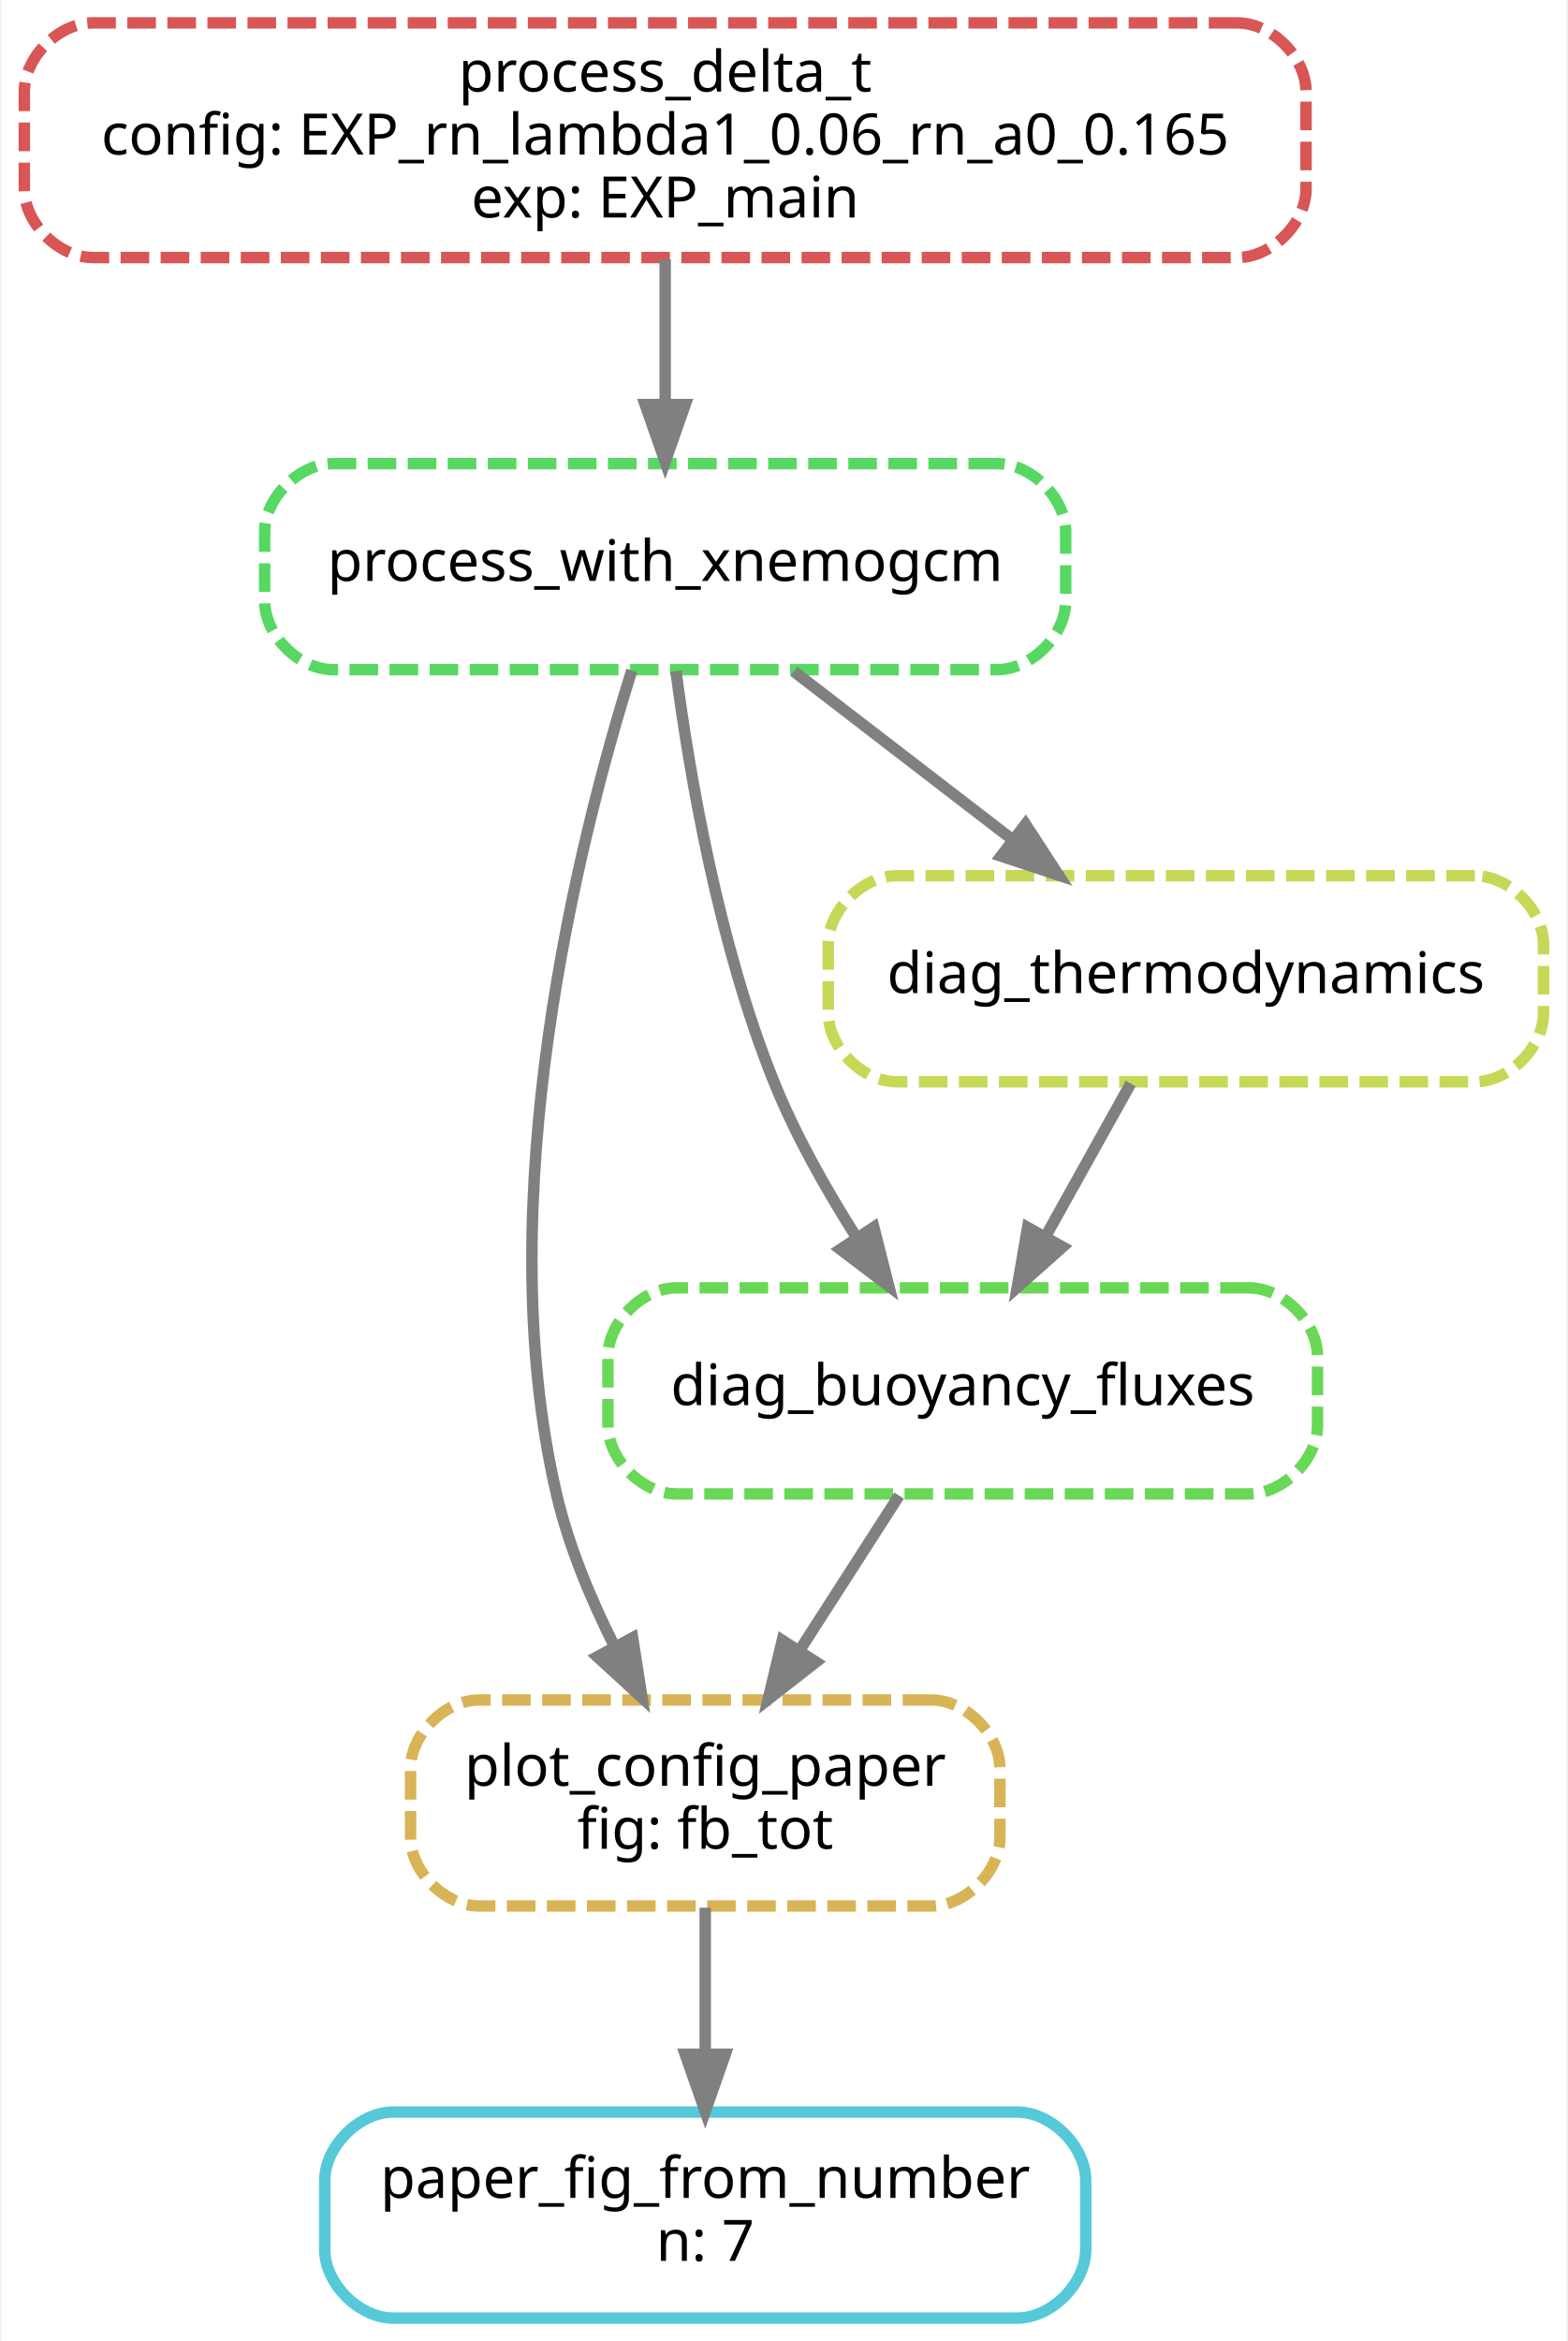
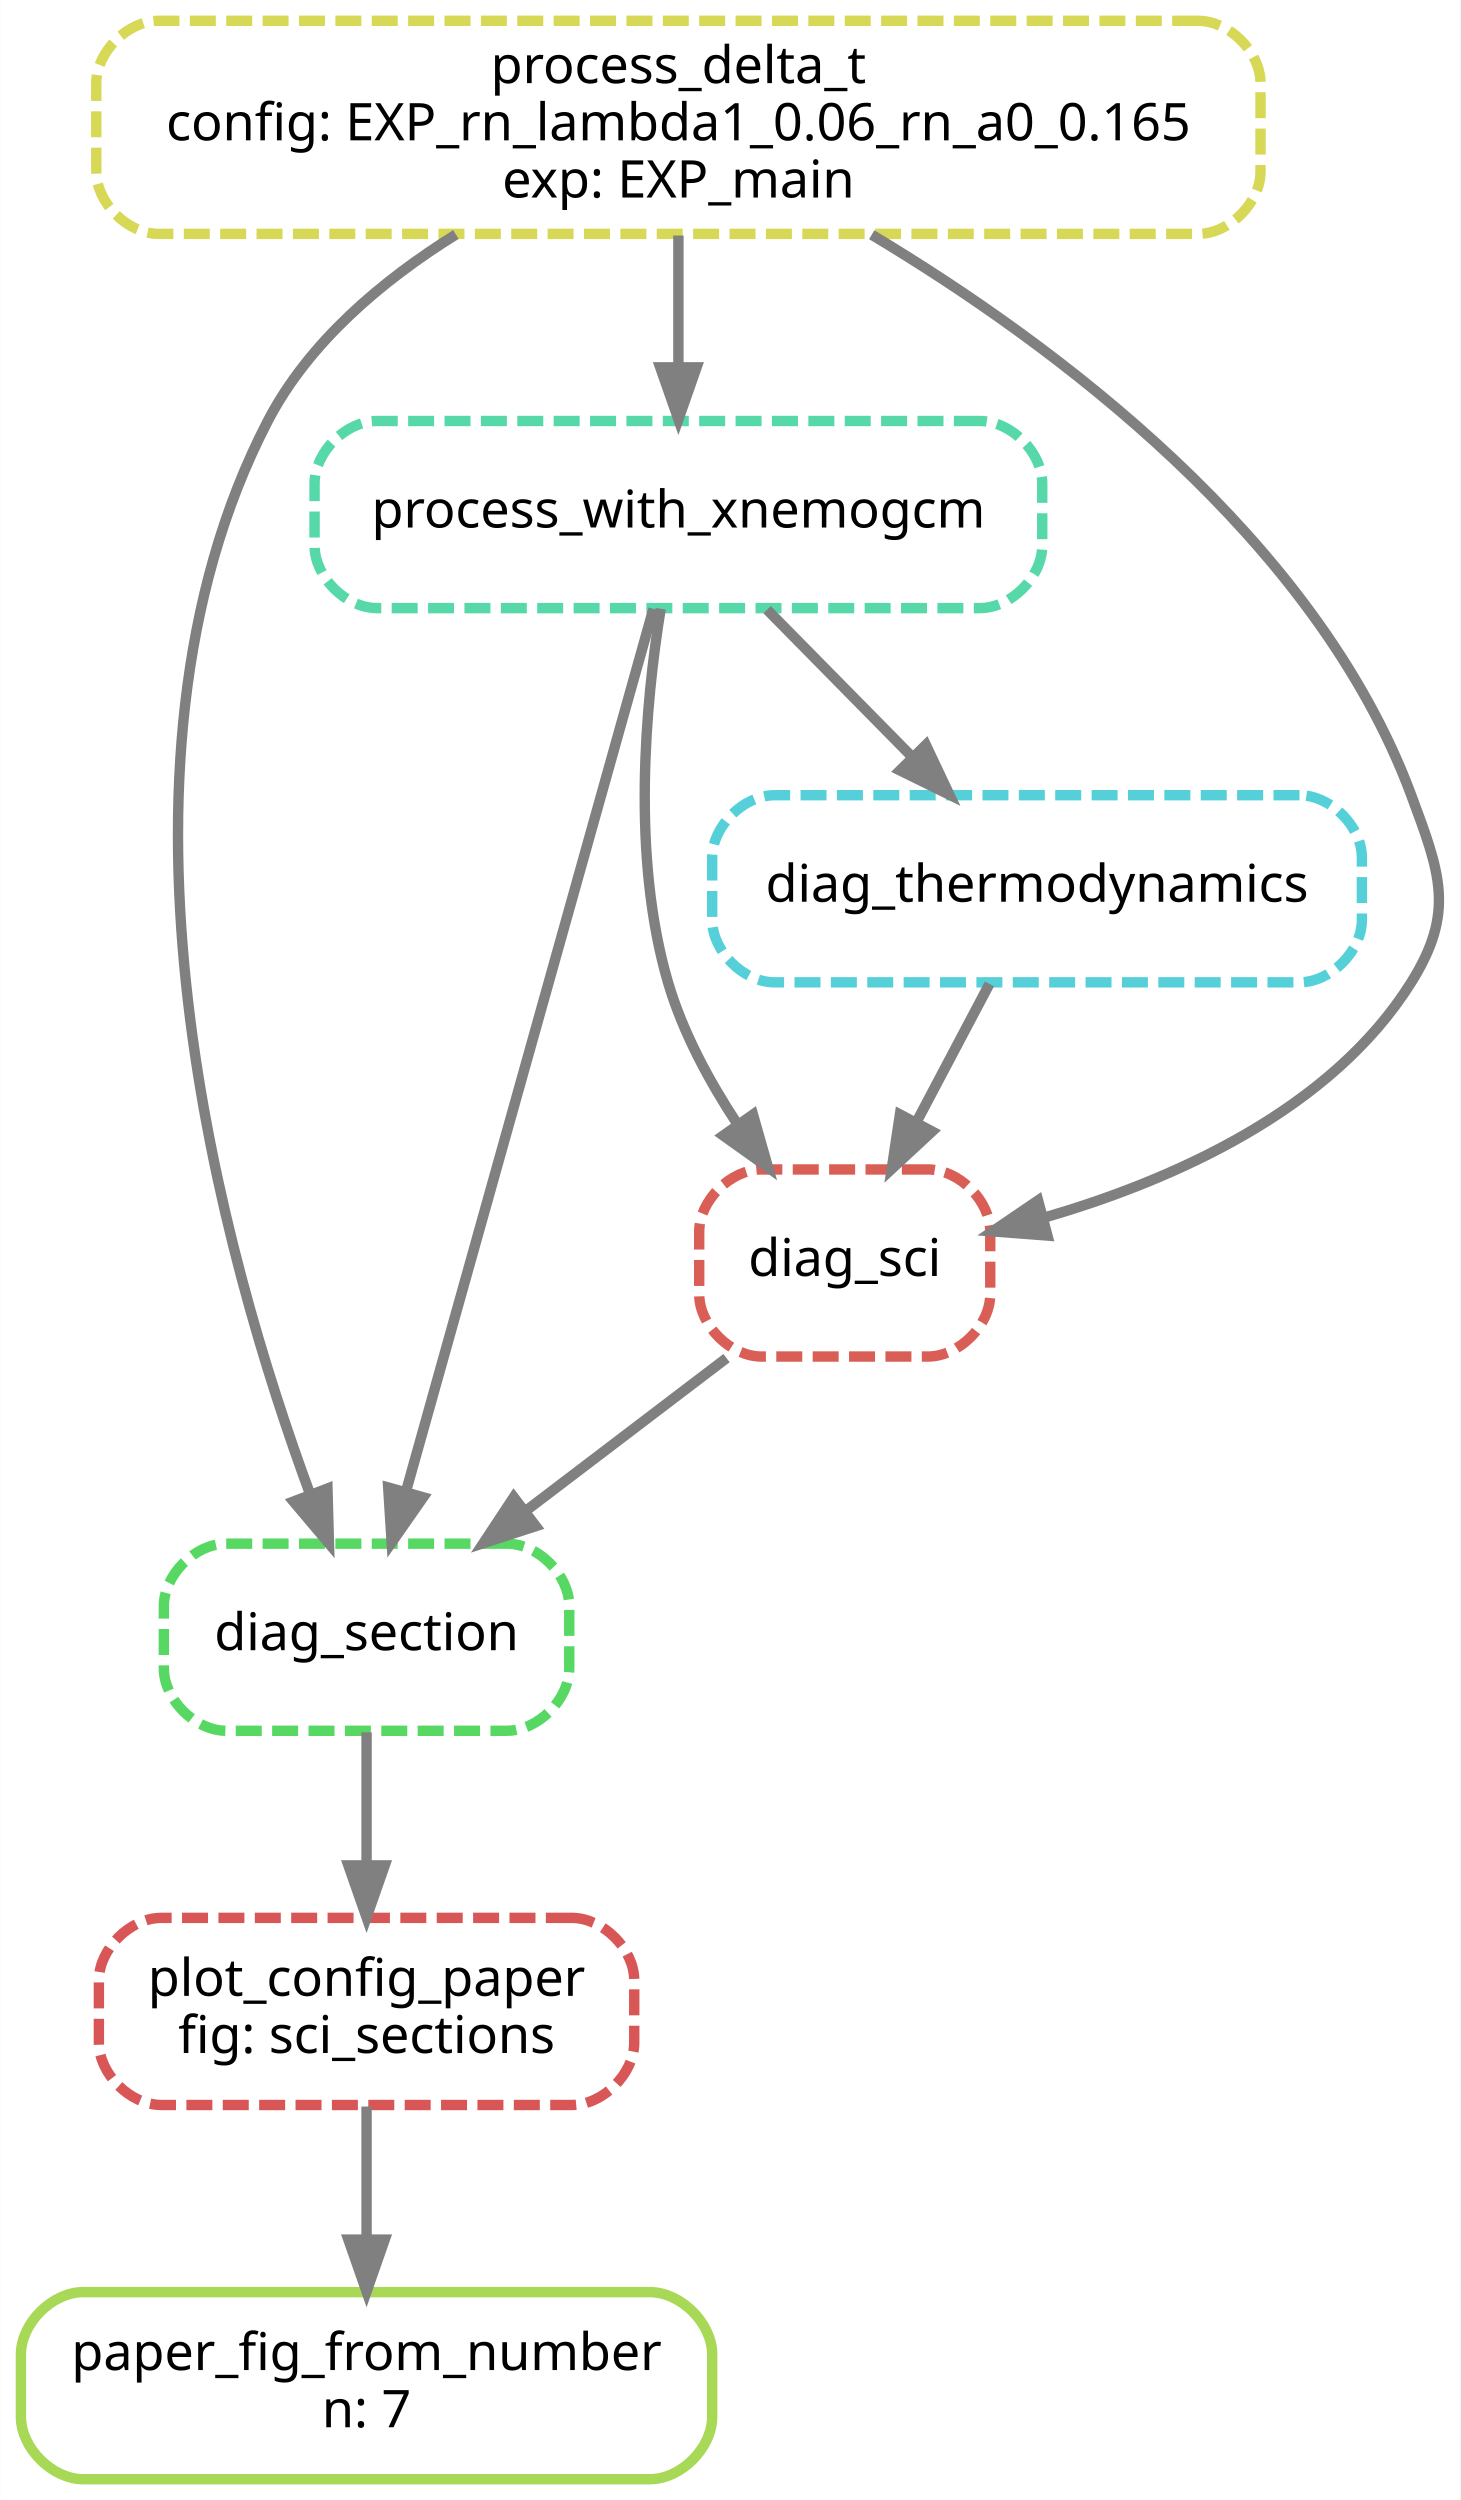
- <svg xmlns="http://www.w3.org/2000/svg" width="274pt" height="409pt" viewBox="0.00 0.00 273.50 409.00">
-   <g id="graph0" class="graph" transform="scale(1 1) rotate(0) translate(4 405)">
-     <polygon fill="white" stroke="transparent" points="-4,4 -4,-405 269.5,-405 269.5,4 -4,4" />
+ <svg xmlns="http://www.w3.org/2000/svg" width="281pt" height="481pt" viewBox="0.00 0.00 280.95 481.00">
+   <g id="graph0" class="graph" transform="scale(1 1) rotate(0) translate(4 477)">
+     <polygon fill="white" stroke="transparent" points="-4,4 -4,-477 276.95,-477 276.95,4 -4,4" />
    <g id="node1" class="node">
-       <path fill="none" stroke="#56c9d8" stroke-width="2" d="M173.5,-36C173.5,-36 64.5,-36 64.5,-36 58.5,-36 52.5,-30 52.5,-24 52.5,-24 52.5,-12 52.5,-12 52.5,-6 58.5,0 64.5,0 64.5,0 173.5,0 173.5,0 179.5,0 185.5,-6 185.5,-12 185.5,-12 185.5,-24 185.5,-24 185.5,-30 179.5,-36 173.5,-36" />
-       <text text-anchor="middle" x="119" y="-21" font-family="sans" font-size="10.00">paper_fig_from_number</text>
-       <text text-anchor="middle" x="119" y="-10" font-family="sans" font-size="10.00">n: 7</text>
+       <path fill="none" stroke="#a7d856" stroke-width="2" d="M121,-36C121,-36 12,-36 12,-36 6,-36 0,-30 0,-24 0,-24 0,-12 0,-12 0,-6 6,0 12,0 12,0 121,0 121,0 127,0 133,-6 133,-12 133,-12 133,-24 133,-24 133,-30 127,-36 121,-36" />
+       <text text-anchor="middle" x="66.5" y="-21" font-family="sans" font-size="10.00">paper_fig_from_number</text>
+       <text text-anchor="middle" x="66.5" y="-10" font-family="sans" font-size="10.00">n: 7</text>
    </g>
    <g id="node2" class="node">
-       <path fill="none" stroke="#d8b456" stroke-width="2" stroke-dasharray="5,2" d="M158.5,-108C158.5,-108 79.5,-108 79.5,-108 73.5,-108 67.5,-102 67.5,-96 67.5,-96 67.5,-84 67.5,-84 67.5,-78 73.5,-72 79.5,-72 79.5,-72 158.5,-72 158.5,-72 164.5,-72 170.5,-78 170.5,-84 170.5,-84 170.5,-96 170.5,-96 170.5,-102 164.5,-108 158.5,-108" />
-       <text text-anchor="middle" x="119" y="-93" font-family="sans" font-size="10.00">plot_config_paper</text>
-       <text text-anchor="middle" x="119" y="-82" font-family="sans" font-size="10.00">fig: fb_tot</text>
+       <path fill="none" stroke="#d85656" stroke-width="2" stroke-dasharray="5,2" d="M106,-108C106,-108 27,-108 27,-108 21,-108 15,-102 15,-96 15,-96 15,-84 15,-84 15,-78 21,-72 27,-72 27,-72 106,-72 106,-72 112,-72 118,-78 118,-84 118,-84 118,-96 118,-96 118,-102 112,-108 106,-108" />
+       <text text-anchor="middle" x="66.5" y="-93" font-family="sans" font-size="10.00">plot_config_paper</text>
+       <text text-anchor="middle" x="66.5" y="-82" font-family="sans" font-size="10.00">fig: sci_sections</text>
    </g>
    <g id="edge1" class="edge">
-       <path fill="none" stroke="grey" stroke-width="2" d="M119,-71.7C119,-63.98 119,-54.71 119,-46.11" />
-       <polygon fill="grey" stroke="grey" stroke-width="2" points="122.5,-46.1 119,-36.1 115.5,-46.1 122.5,-46.1" />
+       <path fill="none" stroke="grey" stroke-width="2" d="M66.5,-71.7C66.5,-63.98 66.5,-54.71 66.5,-46.11" />
+       <polygon fill="grey" stroke="grey" stroke-width="2" points="70,-46.1 66.5,-36.1 63,-46.1 70,-46.1" />
    </g>
    <g id="node3" class="node">
-       <path fill="none" stroke="#56d863" stroke-width="2" stroke-dasharray="5,2" d="M170,-324C170,-324 54,-324 54,-324 48,-324 42,-318 42,-312 42,-312 42,-300 42,-300 42,-294 48,-288 54,-288 54,-288 170,-288 170,-288 176,-288 182,-294 182,-300 182,-300 182,-312 182,-312 182,-318 176,-324 170,-324" />
-       <text text-anchor="middle" x="112" y="-303.5" font-family="sans" font-size="10.00">process_with_xnemogcm</text>
+       <path fill="none" stroke="#56d863" stroke-width="2" stroke-dasharray="5,2" d="M93.5,-180C93.5,-180 39.5,-180 39.5,-180 33.5,-180 27.5,-174 27.5,-168 27.5,-168 27.5,-156 27.5,-156 27.5,-150 33.5,-144 39.5,-144 39.5,-144 93.5,-144 93.5,-144 99.5,-144 105.5,-150 105.5,-156 105.5,-156 105.5,-168 105.5,-168 105.5,-174 99.5,-180 93.5,-180" />
+       <text text-anchor="middle" x="66.5" y="-159.5" font-family="sans" font-size="10.00">diag_section</text>
    </g>
    <g id="edge2" class="edge">
-       <path fill="none" stroke="grey" stroke-width="2" d="M106.16,-287.87C96.89,-258.21 81.04,-195.54 93,-144 95.1,-134.96 98.97,-125.68 103.09,-117.47" />
-       <polygon fill="grey" stroke="grey" stroke-width="2" points="106.31,-118.86 107.95,-108.39 100.14,-115.55 106.31,-118.86" />
+       <path fill="none" stroke="grey" stroke-width="2" d="M66.5,-143.7C66.5,-135.98 66.5,-126.71 66.5,-118.11" />
+       <polygon fill="grey" stroke="grey" stroke-width="2" points="70,-118.1 66.5,-108.1 63,-118.1 70,-118.1" />
+     </g>
+     <g id="node4" class="node">
+       <path fill="none" stroke="#56d8a9" stroke-width="2" stroke-dasharray="5,2" d="M184.5,-396C184.5,-396 68.5,-396 68.5,-396 62.5,-396 56.5,-390 56.5,-384 56.5,-384 56.5,-372 56.5,-372 56.5,-366 62.5,-360 68.5,-360 68.5,-360 184.5,-360 184.5,-360 190.5,-360 196.5,-366 196.5,-372 196.5,-372 196.5,-384 196.5,-384 196.5,-390 190.5,-396 184.5,-396" />
+       <text text-anchor="middle" x="126.5" y="-375.5" font-family="sans" font-size="10.00">process_with_xnemogcm</text>
+     </g>
+     <g id="edge3" class="edge">
+       <path fill="none" stroke="grey" stroke-width="2" d="M121.69,-359.85C111.29,-322.75 86.63,-234.81 74.1,-190.1" />
+       <polygon fill="grey" stroke="grey" stroke-width="2" points="77.4,-188.92 71.33,-180.23 70.66,-190.81 77.4,-188.92" />
+     </g>
+     <g id="node6" class="node">
+       <path fill="none" stroke="#d85e56" stroke-width="2" stroke-dasharray="5,2" d="M174.5,-252C174.5,-252 142.5,-252 142.5,-252 136.5,-252 130.5,-246 130.5,-240 130.5,-240 130.5,-228 130.5,-228 130.5,-222 136.5,-216 142.5,-216 142.5,-216 174.5,-216 174.5,-216 180.5,-216 186.5,-222 186.5,-228 186.5,-228 186.5,-240 186.5,-240 186.5,-246 180.5,-252 174.5,-252" />
+       <text text-anchor="middle" x="158.5" y="-231.5" font-family="sans" font-size="10.00">diag_sci</text>
+     </g>
+     <g id="edge7" class="edge">
+       <path fill="none" stroke="grey" stroke-width="2" d="M123.09,-359.87C120.16,-341.65 117.41,-312.17 124.5,-288 127.3,-278.45 132.41,-268.98 137.83,-260.76" />
+       <polygon fill="grey" stroke="grey" stroke-width="2" points="140.85,-262.56 143.75,-252.37 135.12,-258.52 140.85,-262.56" />
+     </g>
+     <g id="node7" class="node">
+       <path fill="none" stroke="#56d0d8" stroke-width="2" stroke-dasharray="5,2" d="M246,-324C246,-324 145,-324 145,-324 139,-324 133,-318 133,-312 133,-312 133,-300 133,-300 133,-294 139,-288 145,-288 145,-288 246,-288 246,-288 252,-288 258,-294 258,-300 258,-300 258,-312 258,-312 258,-318 252,-324 246,-324" />
+       <text text-anchor="middle" x="195.5" y="-303.5" font-family="sans" font-size="10.00">diag_thermodynamics</text>
+     </g>
+     <g id="edge10" class="edge">
+       <path fill="none" stroke="grey" stroke-width="2" d="M143.56,-359.7C152,-351.14 162.32,-340.66 171.54,-331.3" />
+       <polygon fill="grey" stroke="grey" stroke-width="2" points="174.11,-333.68 178.64,-324.1 169.13,-328.77 174.11,-333.68" />
    </g>
    <g id="node5" class="node">
-       <path fill="none" stroke="#68d856" stroke-width="2" stroke-dasharray="5,2" d="M214,-180C214,-180 114,-180 114,-180 108,-180 102,-174 102,-168 102,-168 102,-156 102,-156 102,-150 108,-144 114,-144 114,-144 214,-144 214,-144 220,-144 226,-150 226,-156 226,-156 226,-168 226,-168 226,-174 220,-180 214,-180" />
-       <text text-anchor="middle" x="164" y="-159.5" font-family="sans" font-size="10.00">diag_buoyancy_fluxes</text>
+       <path fill="none" stroke="#d6d856" stroke-width="2" stroke-dasharray="5,2" d="M226.5,-473C226.5,-473 26.5,-473 26.5,-473 20.5,-473 14.5,-467 14.5,-461 14.5,-461 14.5,-444 14.5,-444 14.5,-438 20.5,-432 26.5,-432 26.5,-432 226.5,-432 226.5,-432 232.5,-432 238.5,-438 238.5,-444 238.5,-444 238.5,-461 238.5,-461 238.5,-467 232.5,-473 226.5,-473" />
+       <text text-anchor="middle" x="126.5" y="-461" font-family="sans" font-size="10.00">process_delta_t</text>
+       <text text-anchor="middle" x="126.5" y="-450" font-family="sans" font-size="10.00">config: EXP_rn_lambda1_0.06_rn_a0_0.165</text>
+       <text text-anchor="middle" x="126.5" y="-439" font-family="sans" font-size="10.00">exp: EXP_main</text>
    </g>
    <g id="edge5" class="edge">
-       <path fill="none" stroke="grey" stroke-width="2" d="M113.88,-287.75C116.29,-269.43 121.36,-239.88 131,-216 134.75,-206.7 140.11,-197.2 145.41,-188.86" />
-       <polygon fill="grey" stroke="grey" stroke-width="2" points="148.46,-190.59 151.07,-180.32 142.62,-186.72 148.46,-190.59" />
+       <path fill="none" stroke="grey" stroke-width="2" d="M83.69,-431.88C69.53,-423.06 55.38,-411.17 47.5,-396 12.36,-328.37 39,-234.57 55.69,-189.4" />
+       <polygon fill="grey" stroke="grey" stroke-width="2" points="58.98,-190.61 59.27,-180.02 52.44,-188.11 58.98,-190.61" />
    </g>
-     <g id="node6" class="node">
-       <path fill="none" stroke="#c6d856" stroke-width="2" stroke-dasharray="5,2" d="M253.5,-252C253.5,-252 152.5,-252 152.5,-252 146.5,-252 140.5,-246 140.5,-240 140.5,-240 140.5,-228 140.5,-228 140.5,-222 146.5,-216 152.5,-216 152.5,-216 253.5,-216 253.5,-216 259.5,-216 265.5,-222 265.5,-228 265.5,-228 265.5,-240 265.5,-240 265.5,-246 259.5,-252 253.5,-252" />
-       <text text-anchor="middle" x="203" y="-231.5" font-family="sans" font-size="10.00">diag_thermodynamics</text>
+     <g id="edge6" class="edge">
+       <path fill="none" stroke="grey" stroke-width="2" d="M126.5,-431.69C126.5,-423.91 126.5,-414.84 126.5,-406.45" />
+       <polygon fill="grey" stroke="grey" stroke-width="2" points="130,-406.32 126.5,-396.32 123,-406.32 130,-406.32" />
    </g>
-     <g id="edge7" class="edge">
-       <path fill="none" stroke="grey" stroke-width="2" d="M134.49,-287.7C145.96,-278.88 160.06,-268.03 172.48,-258.47" />
-       <polygon fill="grey" stroke="grey" stroke-width="2" points="174.97,-260.98 180.76,-252.1 170.7,-255.43 174.97,-260.98" />
-     </g>
-     <g id="node4" class="node">
-       <path fill="none" stroke="#d85656" stroke-width="2" stroke-dasharray="5,2" d="M212,-401C212,-401 12,-401 12,-401 6,-401 0,-395 0,-389 0,-389 0,-372 0,-372 0,-366 6,-360 12,-360 12,-360 212,-360 212,-360 218,-360 224,-366 224,-372 224,-372 224,-389 224,-389 224,-395 218,-401 212,-401" />
-       <text text-anchor="middle" x="112" y="-389" font-family="sans" font-size="10.00">process_delta_t</text>
-       <text text-anchor="middle" x="112" y="-378" font-family="sans" font-size="10.00">config: EXP_rn_lambda1_0.06_rn_a0_0.165</text>
-       <text text-anchor="middle" x="112" y="-367" font-family="sans" font-size="10.00">exp: EXP_main</text>
+     <g id="edge9" class="edge">
+       <path fill="none" stroke="grey" stroke-width="2" d="M163.69,-431.84C198.95,-410.7 249.18,-373.35 267.5,-324 273.07,-309 275.99,-301.56 267.5,-288 252.1,-263.39 221.63,-249.91 196.82,-242.71" />
+       <polygon fill="grey" stroke="grey" stroke-width="2" points="197.5,-239.27 186.93,-240.08 195.7,-246.04 197.5,-239.27" />
    </g>
    <g id="edge4" class="edge">
-       <path fill="none" stroke="grey" stroke-width="2" d="M112,-359.69C112,-351.91 112,-342.84 112,-334.45" />
-       <polygon fill="grey" stroke="grey" stroke-width="2" points="115.5,-334.32 112,-324.32 108.5,-334.32 115.5,-334.32" />
+       <path fill="none" stroke="grey" stroke-width="2" d="M135.76,-215.7C124.06,-206.8 109.64,-195.82 96.99,-186.2" />
+       <polygon fill="grey" stroke="grey" stroke-width="2" points="99.06,-183.37 88.98,-180.1 94.82,-188.94 99.06,-183.37" />
    </g>
-     <g id="edge3" class="edge">
-       <path fill="none" stroke="grey" stroke-width="2" d="M152.88,-143.7C147.64,-135.56 141.3,-125.69 135.52,-116.7" />
-       <polygon fill="grey" stroke="grey" stroke-width="2" points="138.35,-114.62 130,-108.1 132.46,-118.41 138.35,-114.62" />
-     </g>
-     <g id="edge6" class="edge">
-       <path fill="none" stroke="grey" stroke-width="2" d="M193.36,-215.7C188.87,-207.64 183.44,-197.89 178.48,-188.98" />
-       <polygon fill="grey" stroke="grey" stroke-width="2" points="181.45,-187.14 173.53,-180.1 175.34,-190.54 181.45,-187.14" />
+     <g id="edge8" class="edge">
+       <path fill="none" stroke="grey" stroke-width="2" d="M186.35,-287.7C182.1,-279.64 176.94,-269.89 172.23,-260.98" />
+       <polygon fill="grey" stroke="grey" stroke-width="2" points="175.31,-259.31 167.54,-252.1 169.12,-262.58 175.31,-259.31" />
    </g>
  </g>
</svg>
